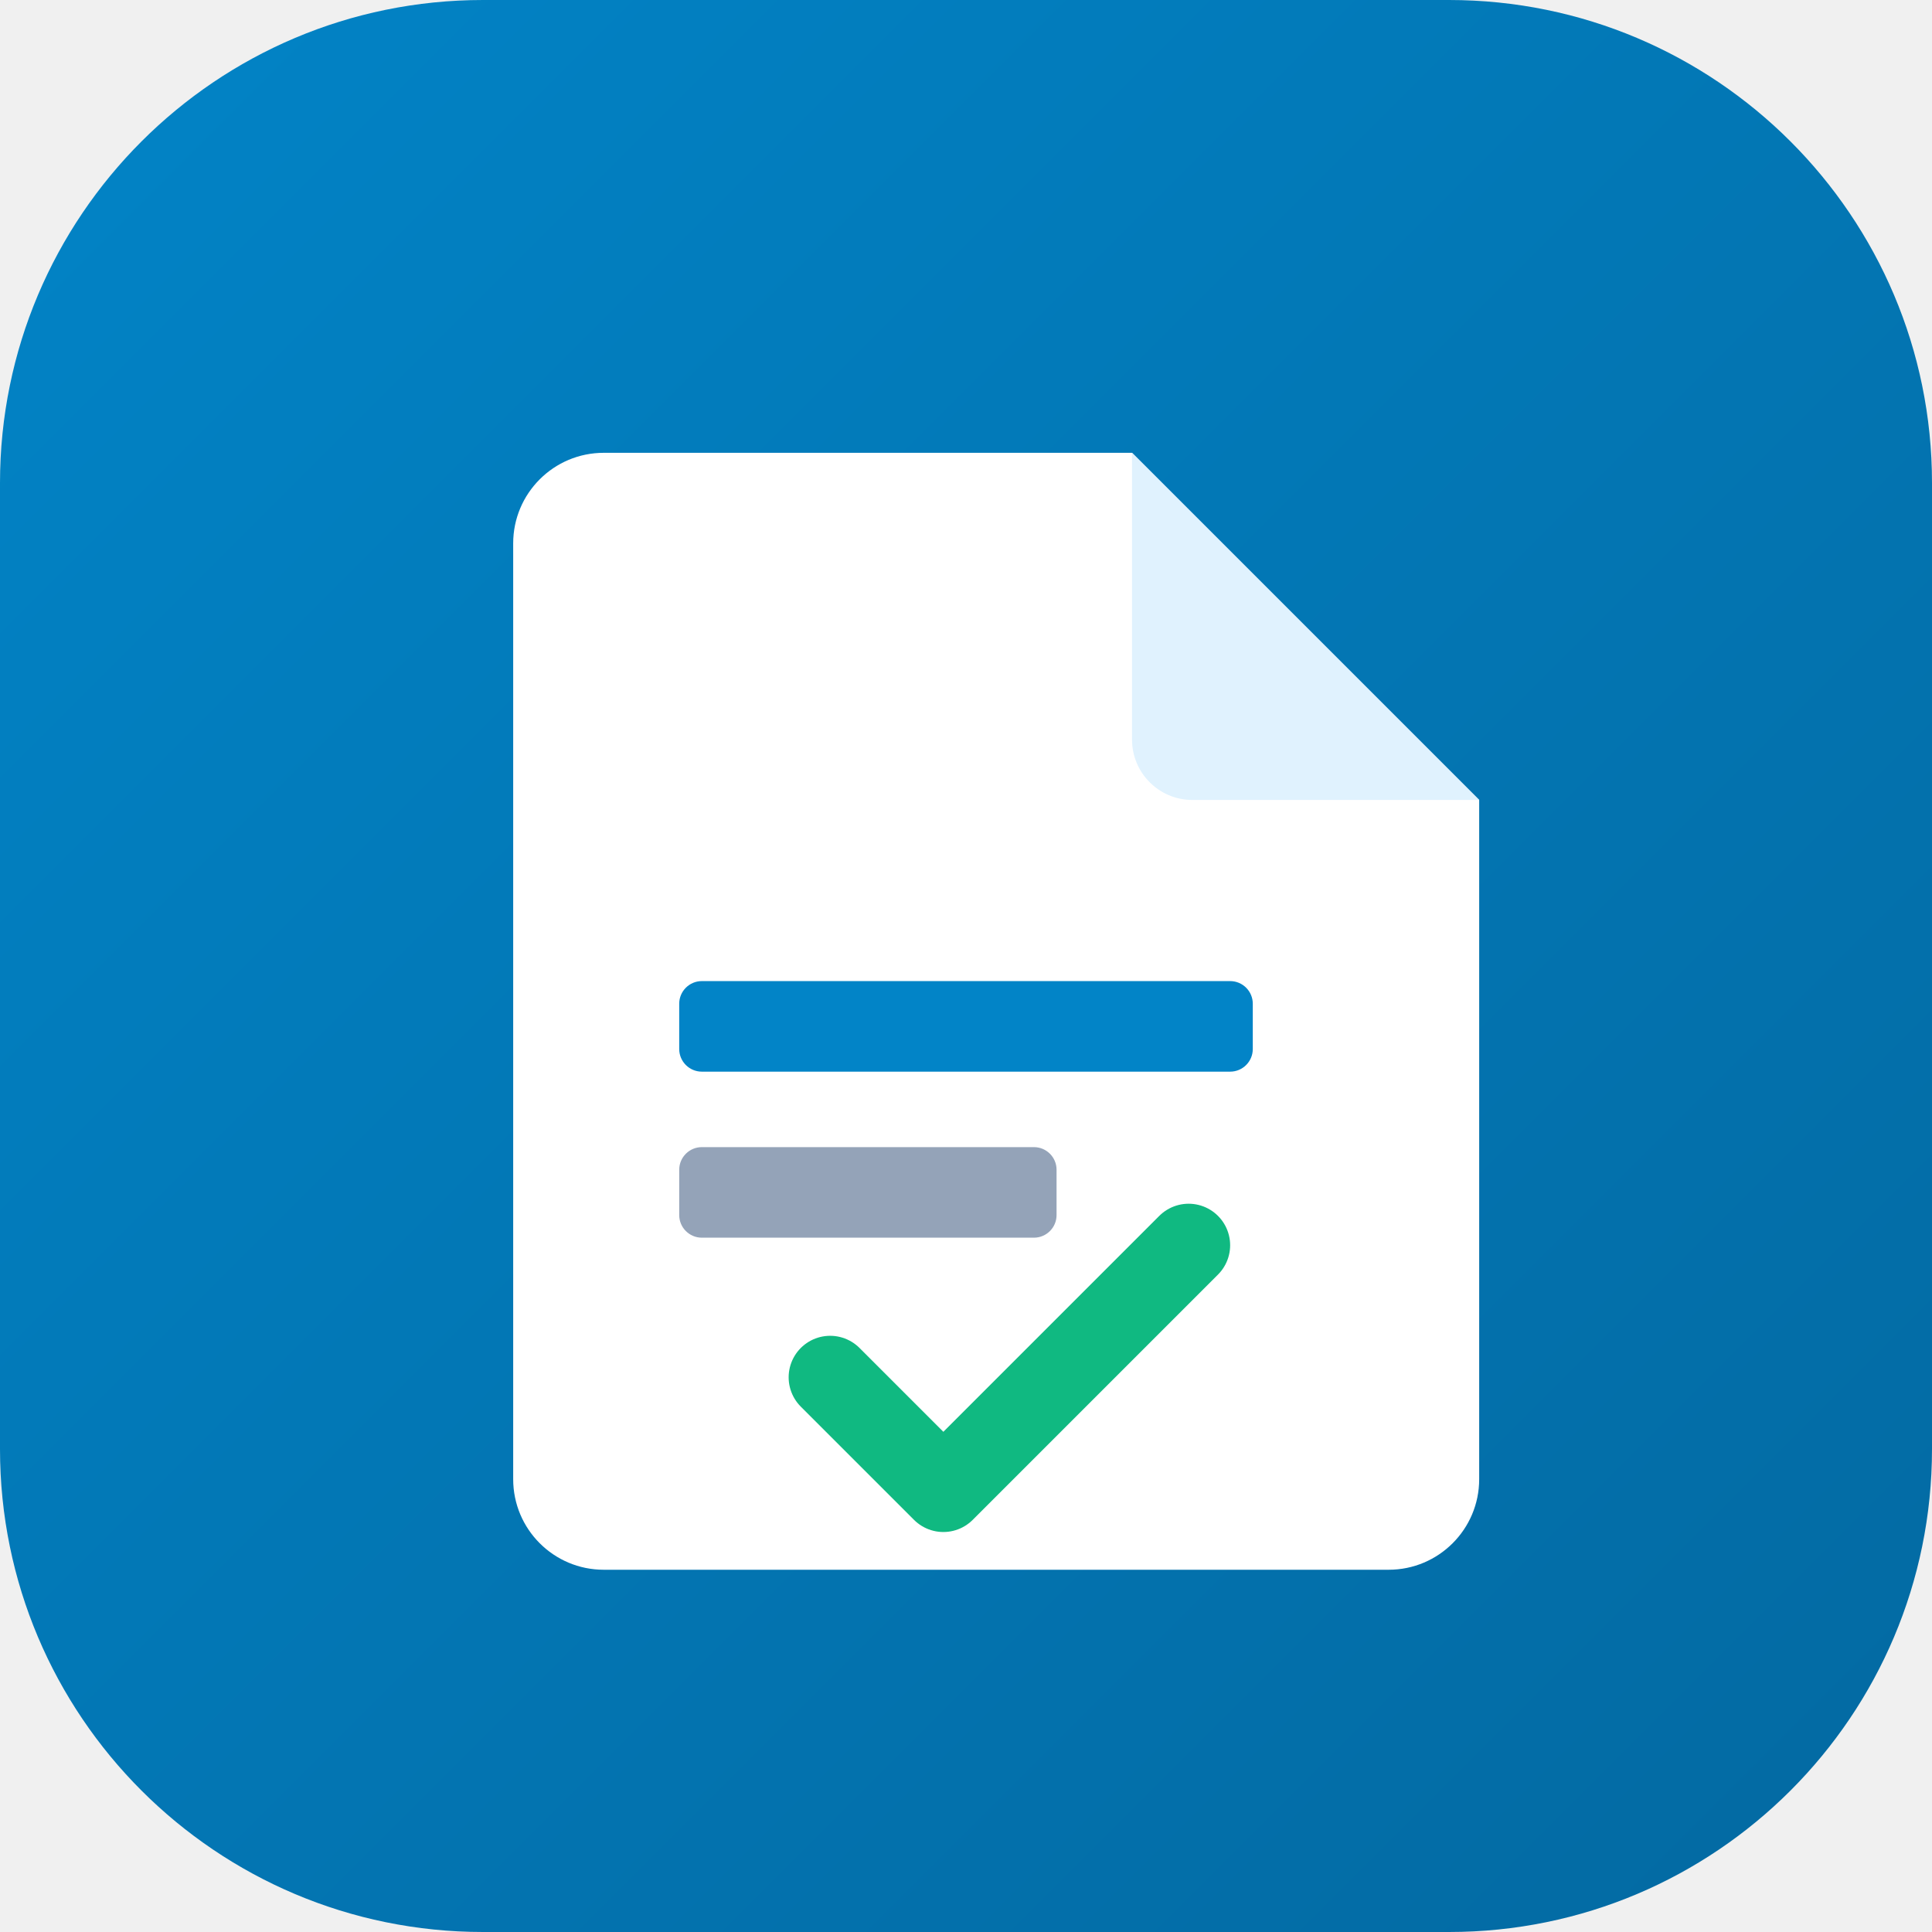
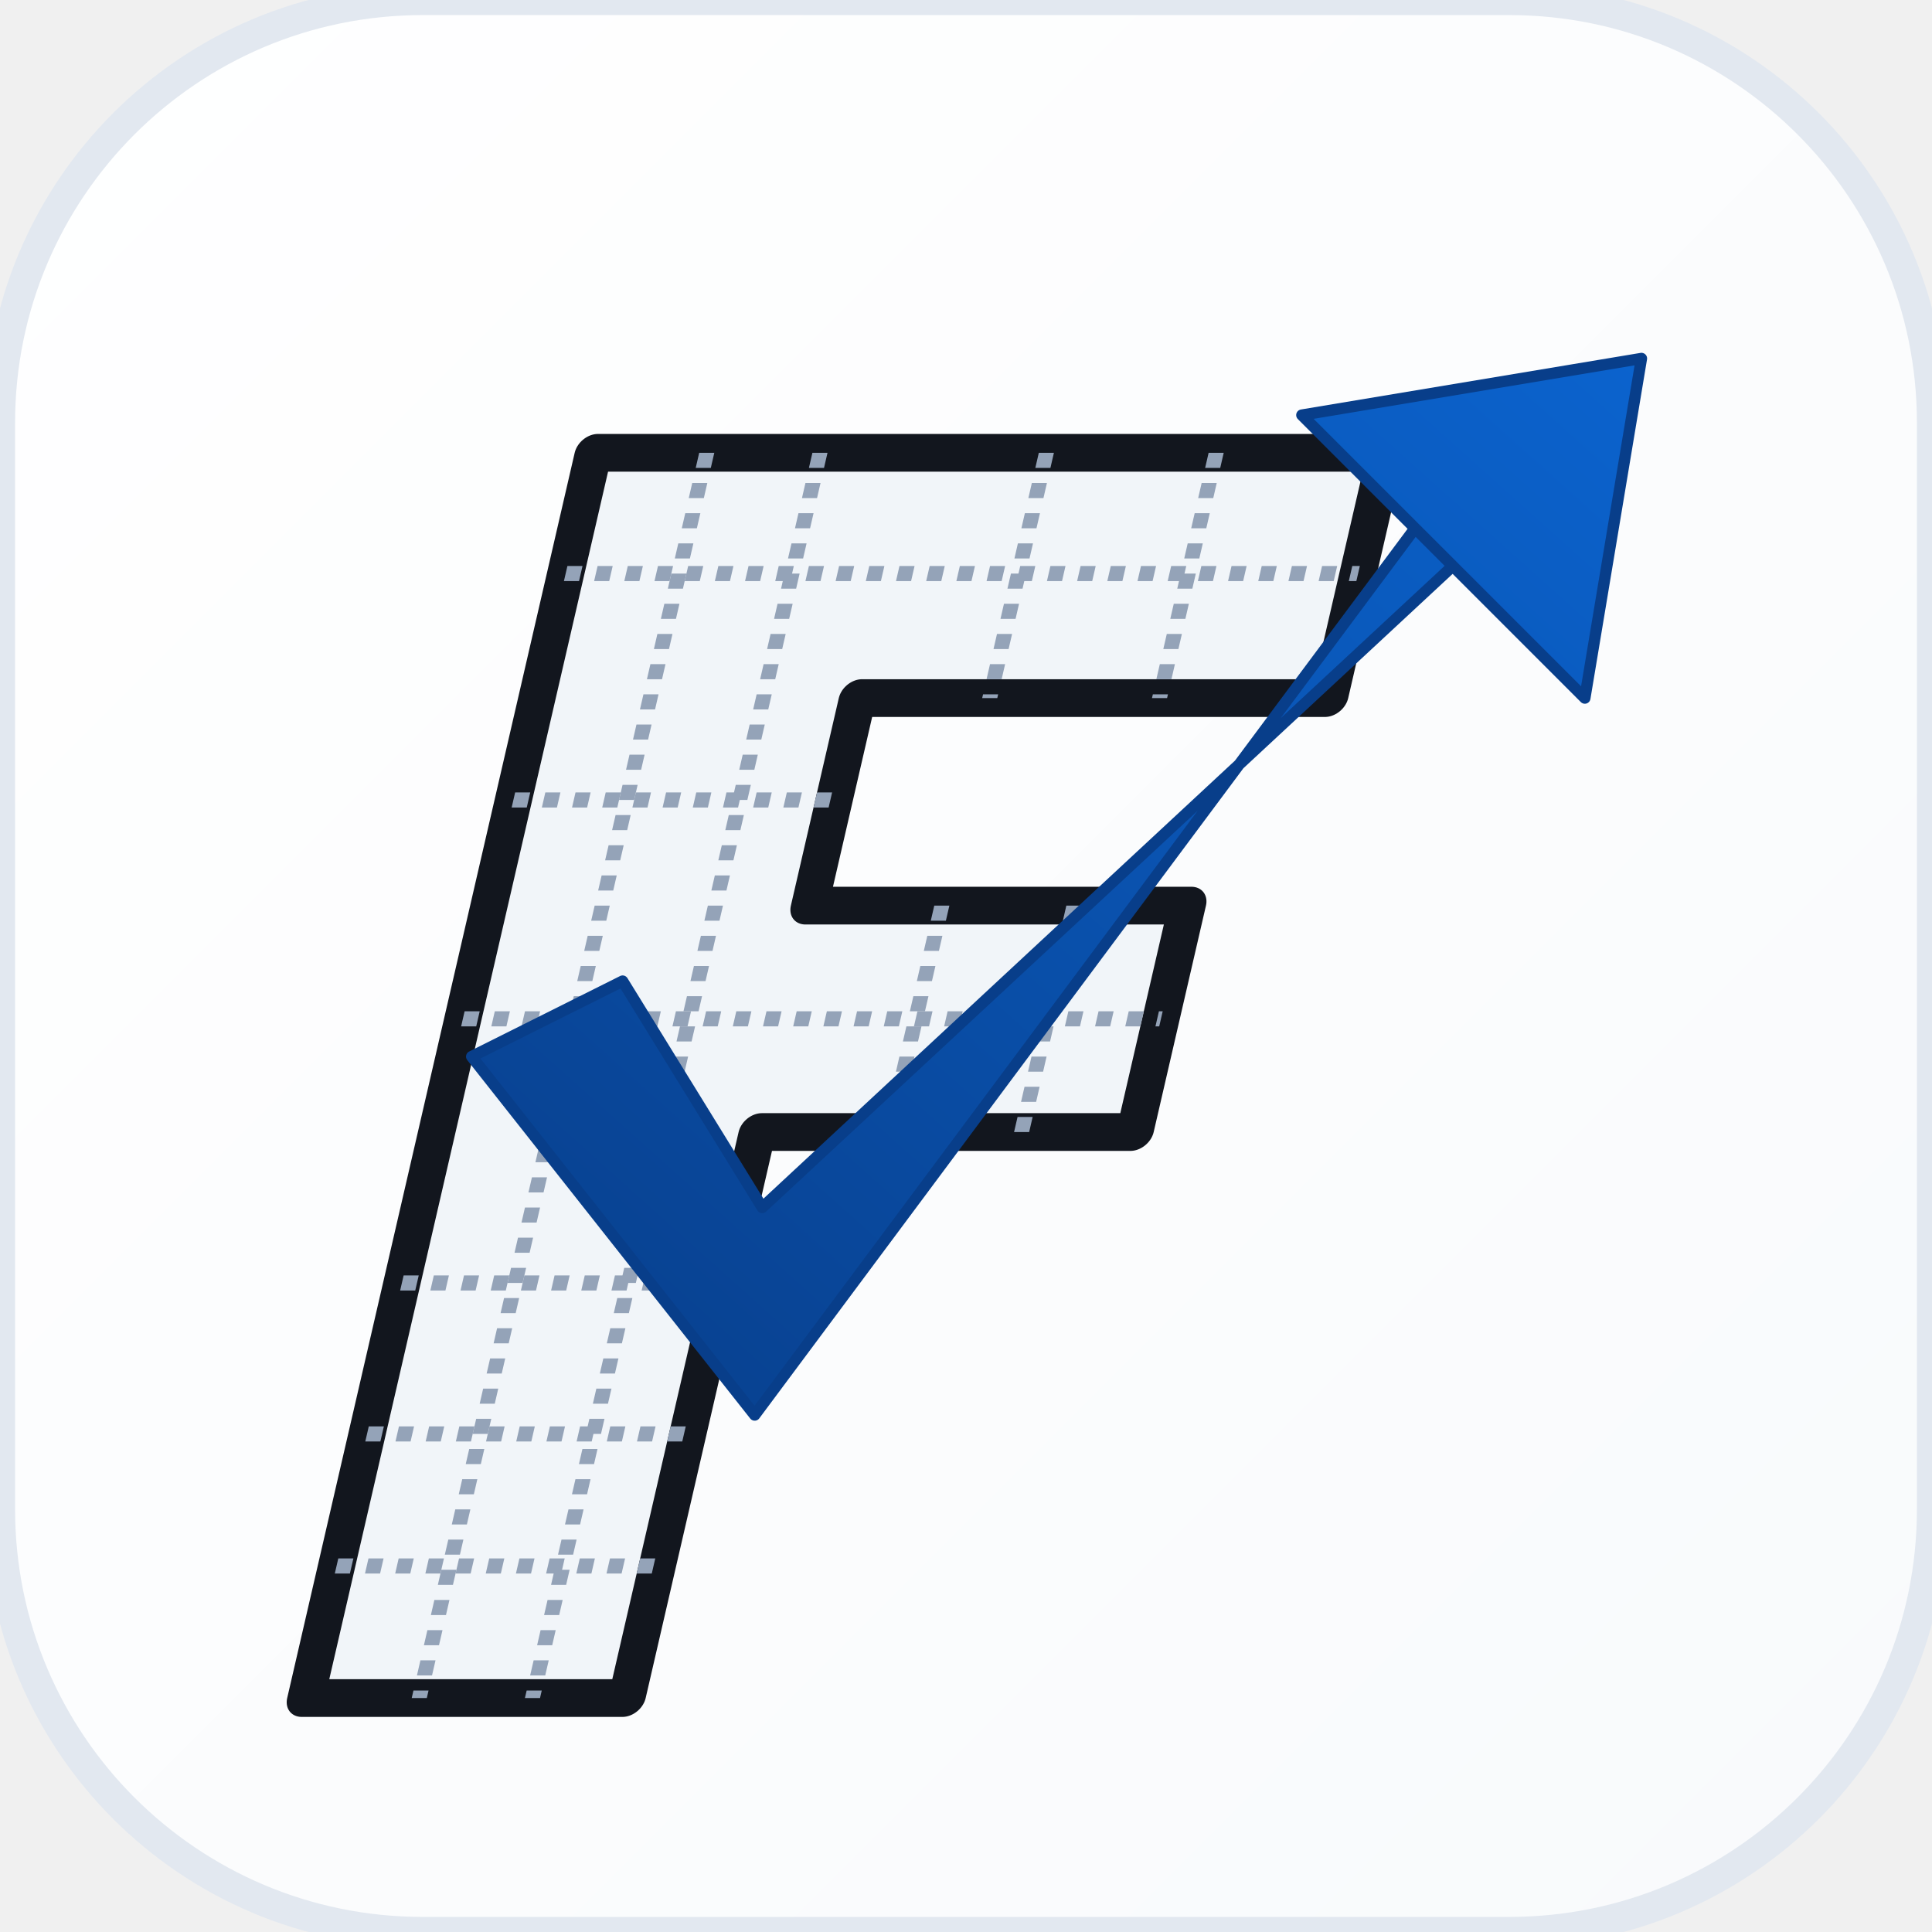
<svg xmlns="http://www.w3.org/2000/svg" viewBox="0 0 512 512">
  <defs>
-     <linearGradient id="grad" x1="0%" y1="0%" x2="100%" y2="100%">
-       <stop offset="0%" stop-color="#0284c7" />
-       <stop offset="100%" stop-color="#0369a1" />
+     <linearGradient id="fbCheckGrad" x1="0%" y1="100%" x2="100%" y2="0%">
+       <stop offset="0%" stop-color="#083E8A" />
+       <stop offset="100%" stop-color="#0B63CE" />
+     </linearGradient>
+     <linearGradient id="fbBgGrad" x1="0%" y1="0%" x2="100%" y2="100%">
+       <stop offset="0%" stop-color="#ffffff" />
+       <stop offset="100%" stop-color="#f8fafc" />
    </linearGradient>
  </defs>
-   <rect width="512" height="512" rx="128" fill="url(#grad)" />
-   <path d="M160 120h140l92 92v180a24 24 0 0 1-24 24H160a24 24 0 0 1-24-24V144a24 24 0 0 1 24-24z" fill="#ffffff" />
-   <path d="M300 120v76a16 16 0 0 0 16 16h76" fill="#e0f2fe" />
-   <rect x="180" y="260" width="152" height="24" rx="6" fill="#0284c7" />
-   <rect x="180" y="304" width="100" height="24" rx="6" fill="#94a3b8" />
-   <path d="M220 365l30 30 65-65" fill="none" stroke="#10b981" stroke-width="22" stroke-linecap="round" stroke-linejoin="round" />
+   <rect width="512" height="512" rx="112" fill="url(#fbBgGrad)" stroke="#e2e8f0" stroke-width="8" />
+   <g transform="skewX(-13) translate(65, 30)">
+     <path d="M 120 90 L 330 90 L 330 155 L 205 155 L 205 210 L 305 210 L 305 270 L 205 270 L 205 420 L 120 420 Z" fill="#f1f5f9" stroke="#12161E" stroke-width="10" stroke-linejoin="round" />
+     <line x1="120" y1="122" x2="330" y2="122" stroke="#94a3b8" stroke-width="4" stroke-dasharray="4 4" />
+     <line x1="120" y1="182" x2="205" y2="182" stroke="#94a3b8" stroke-width="4" stroke-dasharray="4 4" />
+     <line x1="120" y1="240" x2="305" y2="240" stroke="#94a3b8" stroke-width="4" stroke-dasharray="4 4" />
+     <line x1="120" y1="310" x2="205" y2="310" stroke="#94a3b8" stroke-width="4" stroke-dasharray="4 4" />
+     <line x1="120" y1="350" x2="205" y2="350" stroke="#94a3b8" stroke-width="4" stroke-dasharray="4 4" />
+     <line x1="120" y1="385" x2="205" y2="385" stroke="#94a3b8" stroke-width="4" stroke-dasharray="4 4" />
+     <line x1="150" y1="90" x2="150" y2="420" stroke="#94a3b8" stroke-width="4" stroke-dasharray="4 4" />
+     <line x1="180" y1="90" x2="180" y2="420" stroke="#94a3b8" stroke-width="4" stroke-dasharray="4 4" />
+     <line x1="240" y1="90" x2="240" y2="155" stroke="#94a3b8" stroke-width="4" stroke-dasharray="4 4" />
+     <line x1="285" y1="90" x2="285" y2="155" stroke="#94a3b8" stroke-width="4" stroke-dasharray="4 4" />
+     <line x1="240" y1="210" x2="240" y2="270" stroke="#94a3b8" stroke-width="4" stroke-dasharray="4 4" />
+     <line x1="275" y1="210" x2="275" y2="270" stroke="#94a3b8" stroke-width="4" stroke-dasharray="4 4" />
+   </g>
+   <path d="M 125 280             L 200 375             L 375 140             L 420 185             L 435 95             L 345 110             L 385 150             L 202 320             L 165 260 Z" fill="url(#fbCheckGrad)" stroke="#083E8A" stroke-width="3" stroke-linejoin="round" />
</svg>
